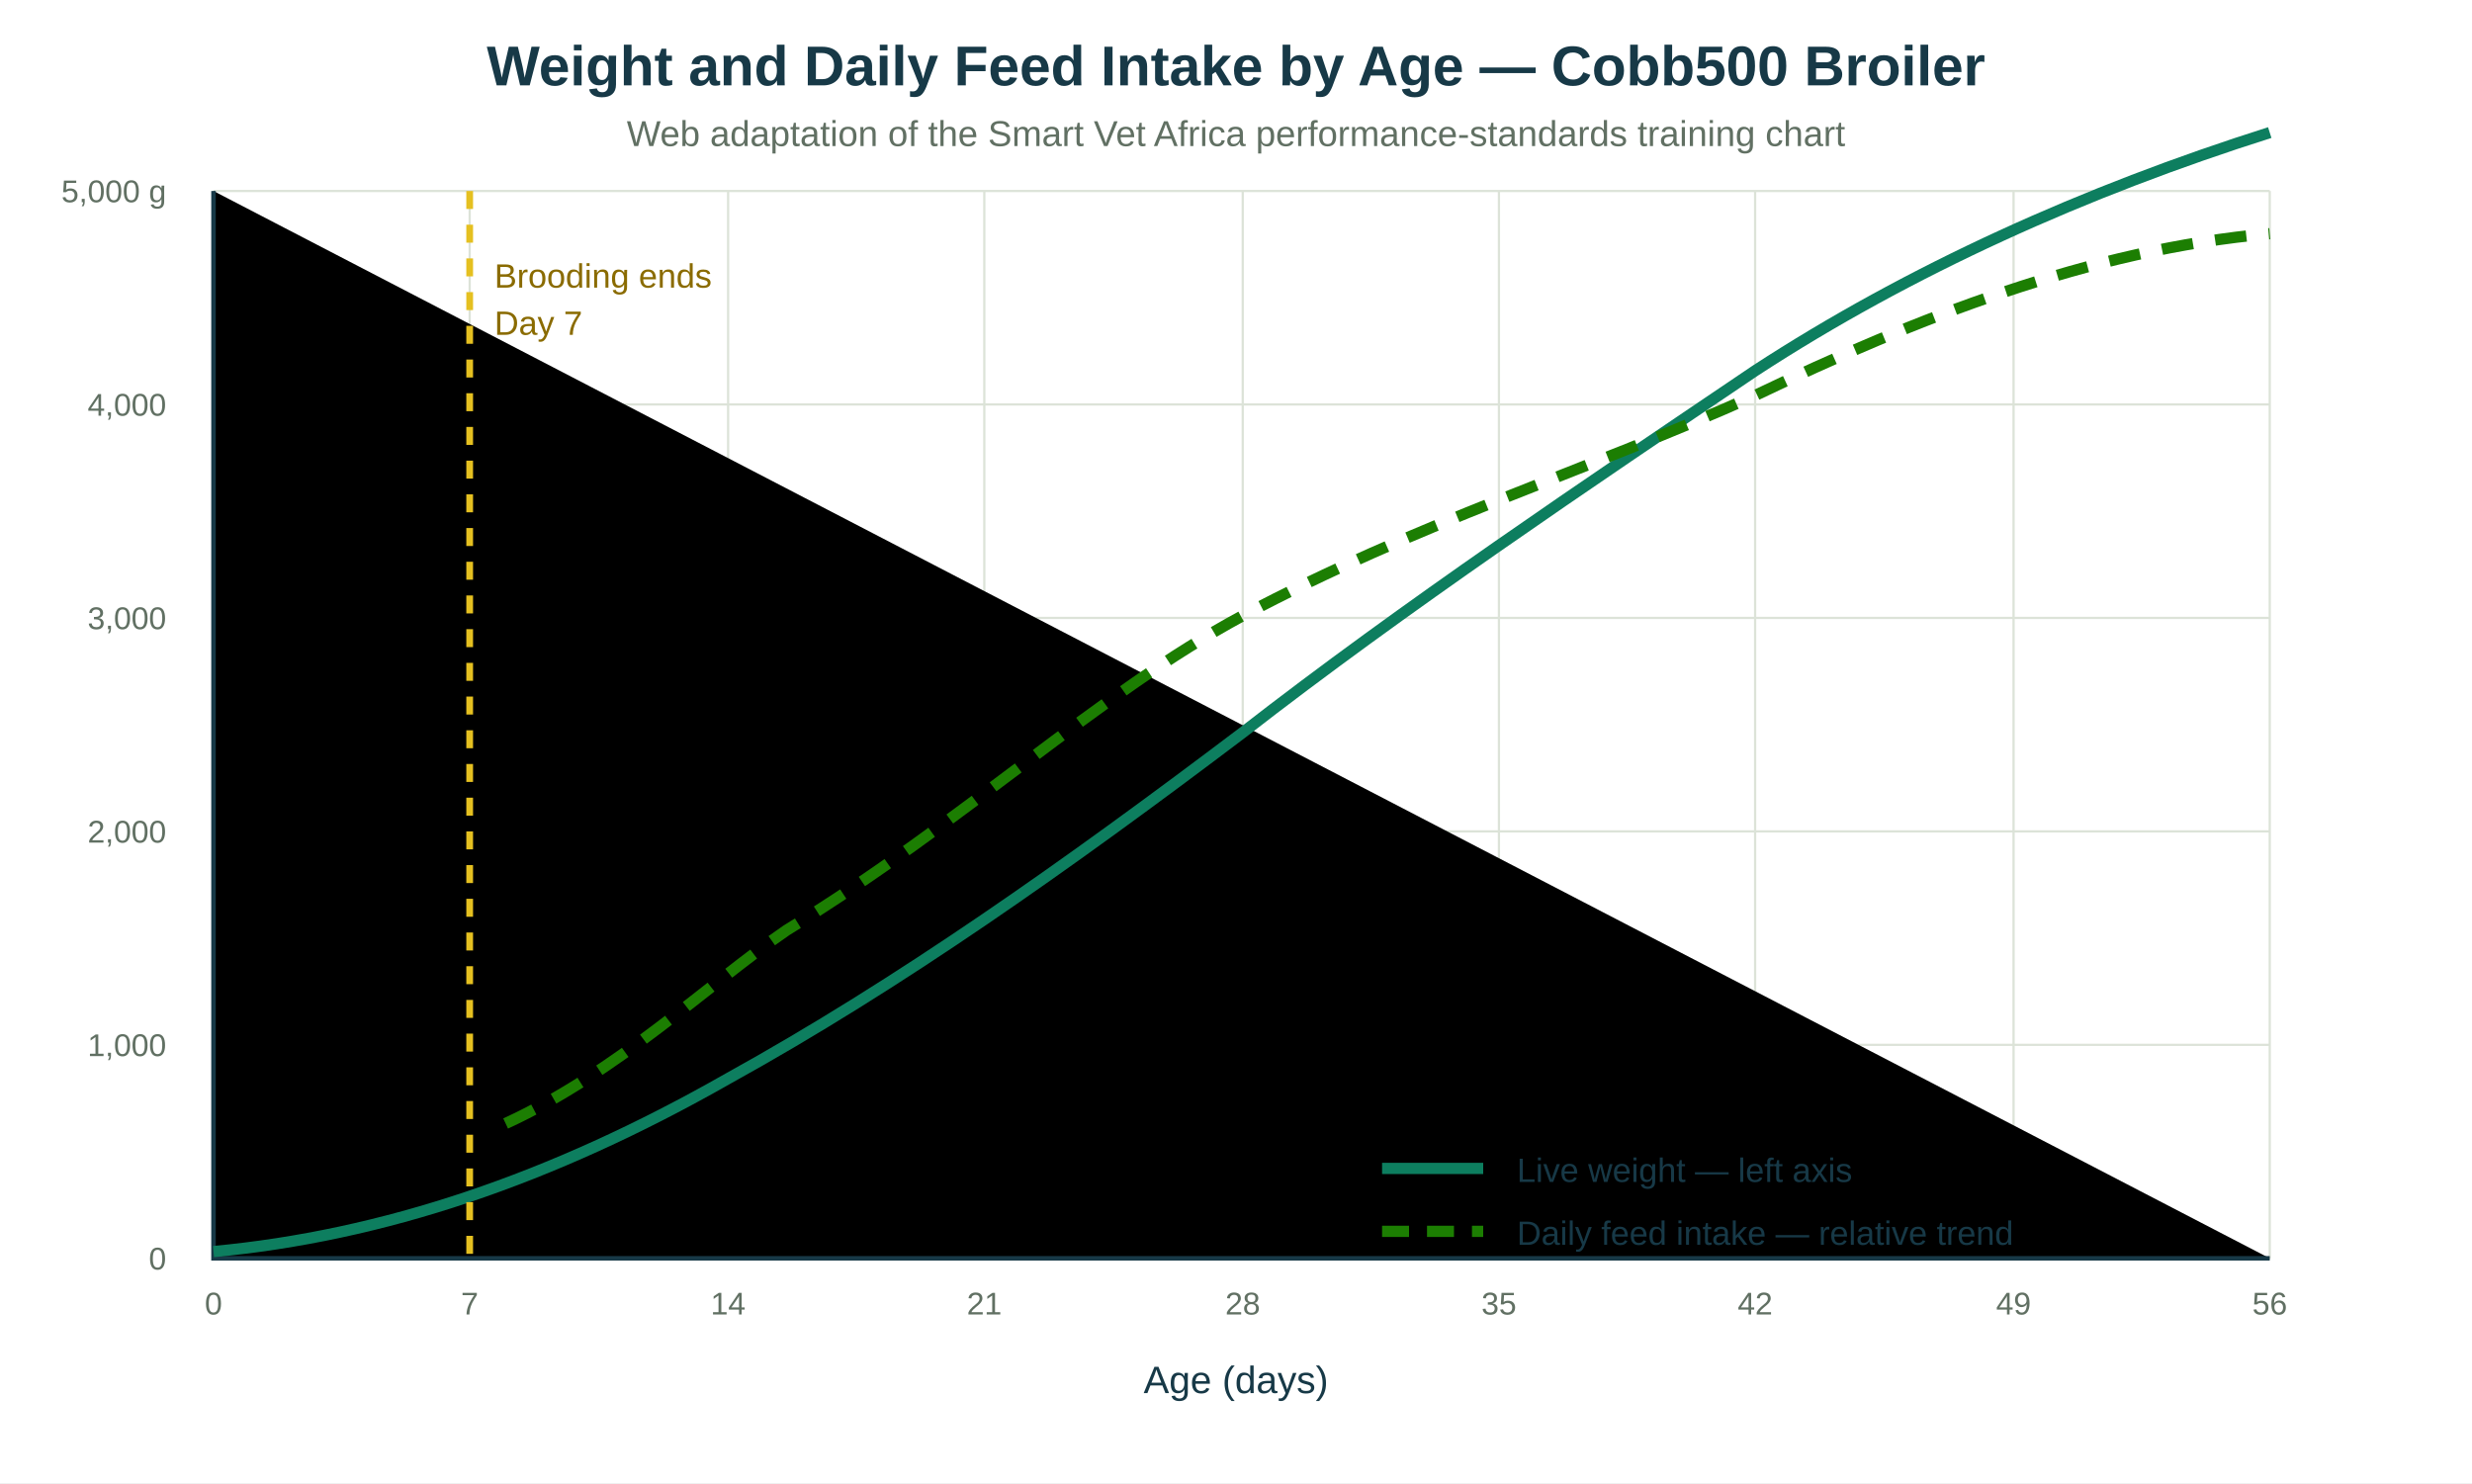
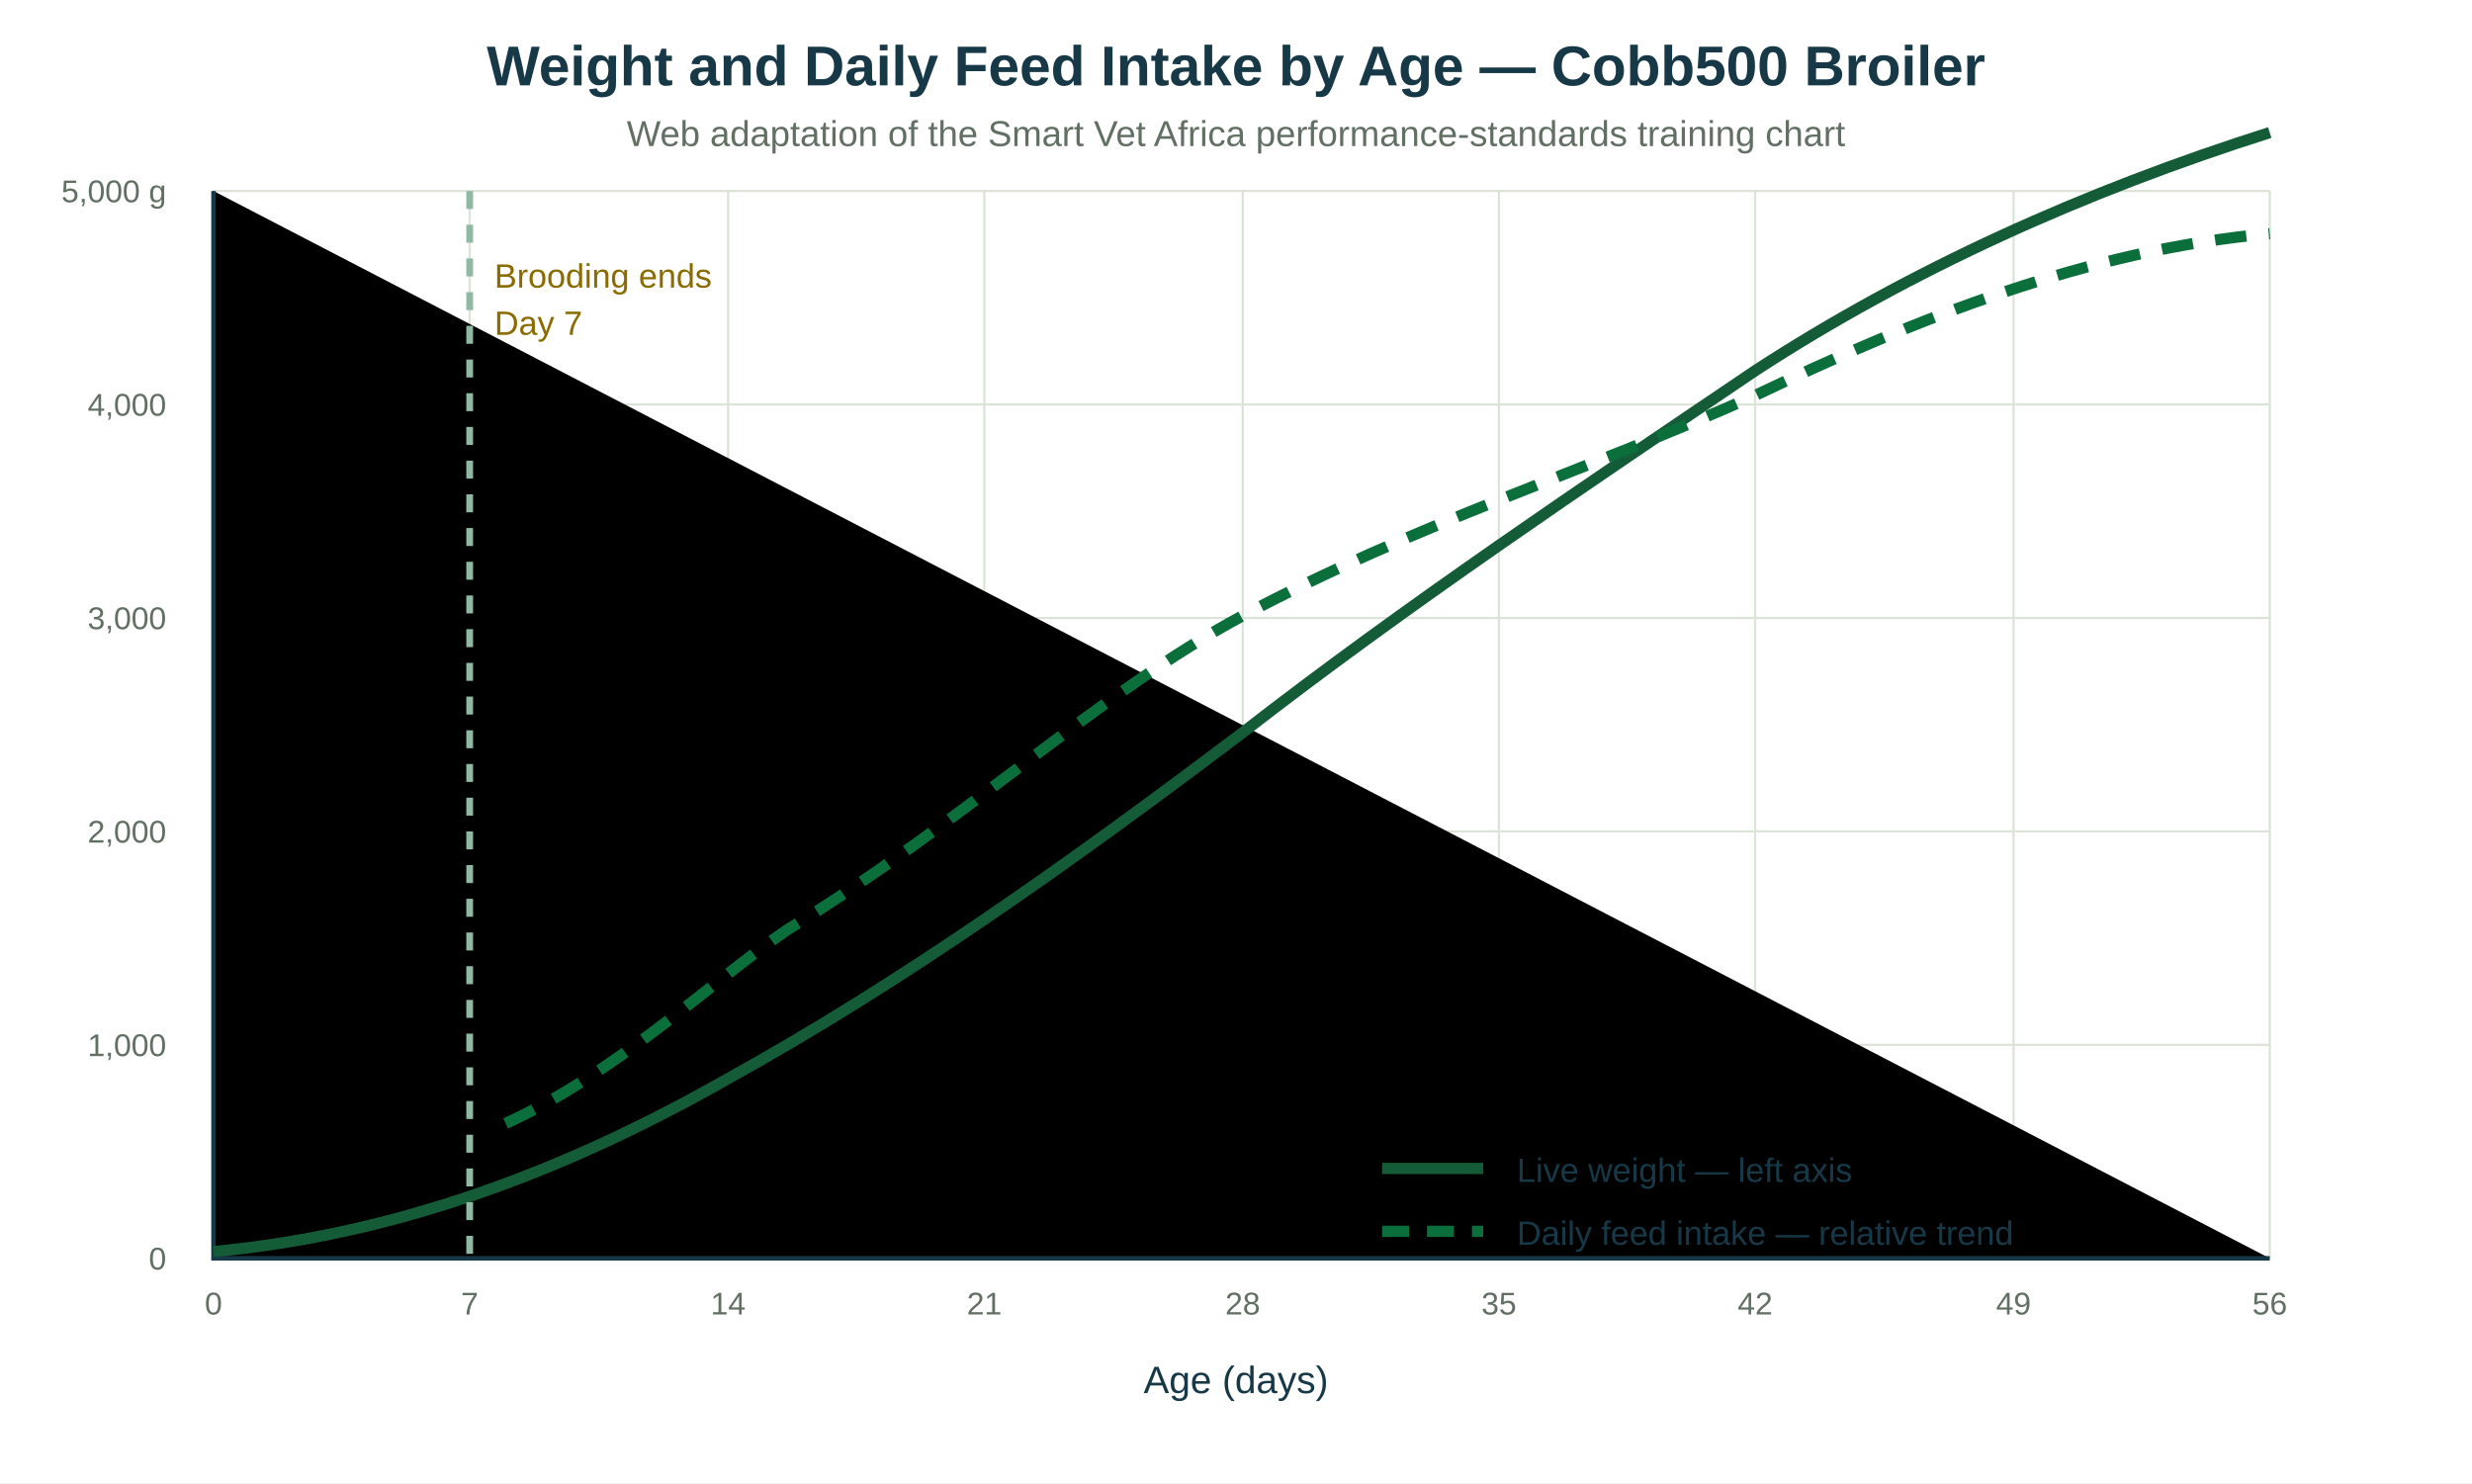
<svg xmlns="http://www.w3.org/2000/svg" viewBox="0 0 1100 660" role="img" aria-labelledby="title desc">
  <rect width="1100" height="660" fill="#fff" />
  <text x="550" y="38" text-anchor="middle" font-family="Arial,sans-serif" font-size="25" font-weight="700" fill="#173947">Weight and Daily Feed Intake by Age — Cobb500 Broiler</text>
  <text x="550" y="65" text-anchor="middle" font-family="Arial,sans-serif" font-size="16" fill="#617063">Web adaptation of the Smart Vet Africa performance-standards training chart</text>
  <g stroke="#dce3d8" stroke-width="1">
    <path d="M95 560H1010" />
    <path d="M95 465H1010" />
    <path d="M95 370H1010" />
    <path d="M95 275H1010" />
    <path d="M95 180H1010" />
    <path d="M95 85H1010" />
    <path d="M95 85V560" />
    <path d="M209 85V560" />
    <path d="M324 85V560" />
    <path d="M438 85V560" />
    <path d="M553 85V560" />
    <path d="M667 85V560" />
    <path d="M781 85V560" />
    <path d="M896 85V560" />
    <path d="M1010 85V560" />
  </g>
  <g stroke="#173947" stroke-width="2">
    <path d="M95 85V560H1010" />
  </g>
  <g font-family="Arial,sans-serif" font-size="14" fill="#617063">
    <text x="95" y="585" text-anchor="middle">0</text>
    <text x="209" y="585" text-anchor="middle">7</text>
    <text x="324" y="585" text-anchor="middle">14</text>
    <text x="438" y="585" text-anchor="middle">21</text>
    <text x="553" y="585" text-anchor="middle">28</text>
    <text x="667" y="585" text-anchor="middle">35</text>
    <text x="781" y="585" text-anchor="middle">42</text>
    <text x="896" y="585" text-anchor="middle">49</text>
    <text x="1010" y="585" text-anchor="middle">56</text>
    <text x="74" y="565" text-anchor="end">0</text>
    <text x="74" y="470" text-anchor="end">1,000</text>
    <text x="74" y="375" text-anchor="end">2,000</text>
    <text x="74" y="280" text-anchor="end">3,000</text>
    <text x="74" y="185" text-anchor="end">4,000</text>
    <text x="74" y="90" text-anchor="end">5,000 g</text>
    <text x="550" y="620" text-anchor="middle" font-size="17" fill="#173947">Age (days)</text>
  </g>
-   <path d="M95 557 C170 550 245 525 324 480 C400 438 475 385 553 326 C625 270 707 215 781 165 C850 120 928 85 1010 59" fill="none" stroke="#0d7e5f" stroke-width="5" />
-   <path d="M225 500 C275 477 315 438 350 414 C430 365 488 309 553 274 C630 233 705 210 781 176 C852 142 930 111 1010 104" fill="none" stroke="#1c7e02" stroke-width="5" stroke-dasharray="14 10" />
-   <path d="M209 85V560" stroke="#e5c020" stroke-width="3" stroke-dasharray="8 7" />
+   <path d="M95 557 C170 550 245 525 324 480 C400 438 475 385 553 326 C625 270 707 215 781 165 C850 120 928 85 1010 59" fill="none" stroke="#145c38" stroke-width="5" />
+   <path d="M225 500 C275 477 315 438 350 414 C430 365 488 309 553 274 C630 233 705 210 781 176 C852 142 930 111 1010 104" fill="none" stroke="#0b6f3c" stroke-width="5" stroke-dasharray="14 10" />
+   <path d="M209 85V560" stroke="#8fb9a2" stroke-width="3" stroke-dasharray="8 7" />
  <text x="220" y="128" font-family="Arial,sans-serif" font-size="15" fill="#8a6b00">Brooding ends</text>
  <text x="220" y="149" font-family="Arial,sans-serif" font-size="15" fill="#8a6b00">Day 7</text>
  <g font-family="Arial,sans-serif" font-size="15">
-     <line x1="615" y1="520" x2="660" y2="520" stroke="#0d7e5f" stroke-width="5" />
+     <line x1="615" y1="520" x2="660" y2="520" stroke="#145c38" stroke-width="5" />
    <text x="675" y="526" fill="#173947">Live weight — left axis</text>
-     <line x1="615" y1="548" x2="660" y2="548" stroke="#1c7e02" stroke-width="5" stroke-dasharray="12 8" />
+     <line x1="615" y1="548" x2="660" y2="548" stroke="#0b6f3c" stroke-width="5" stroke-dasharray="12 8" />
    <text x="675" y="554" fill="#173947">Daily feed intake — relative trend</text>
  </g>
</svg>
